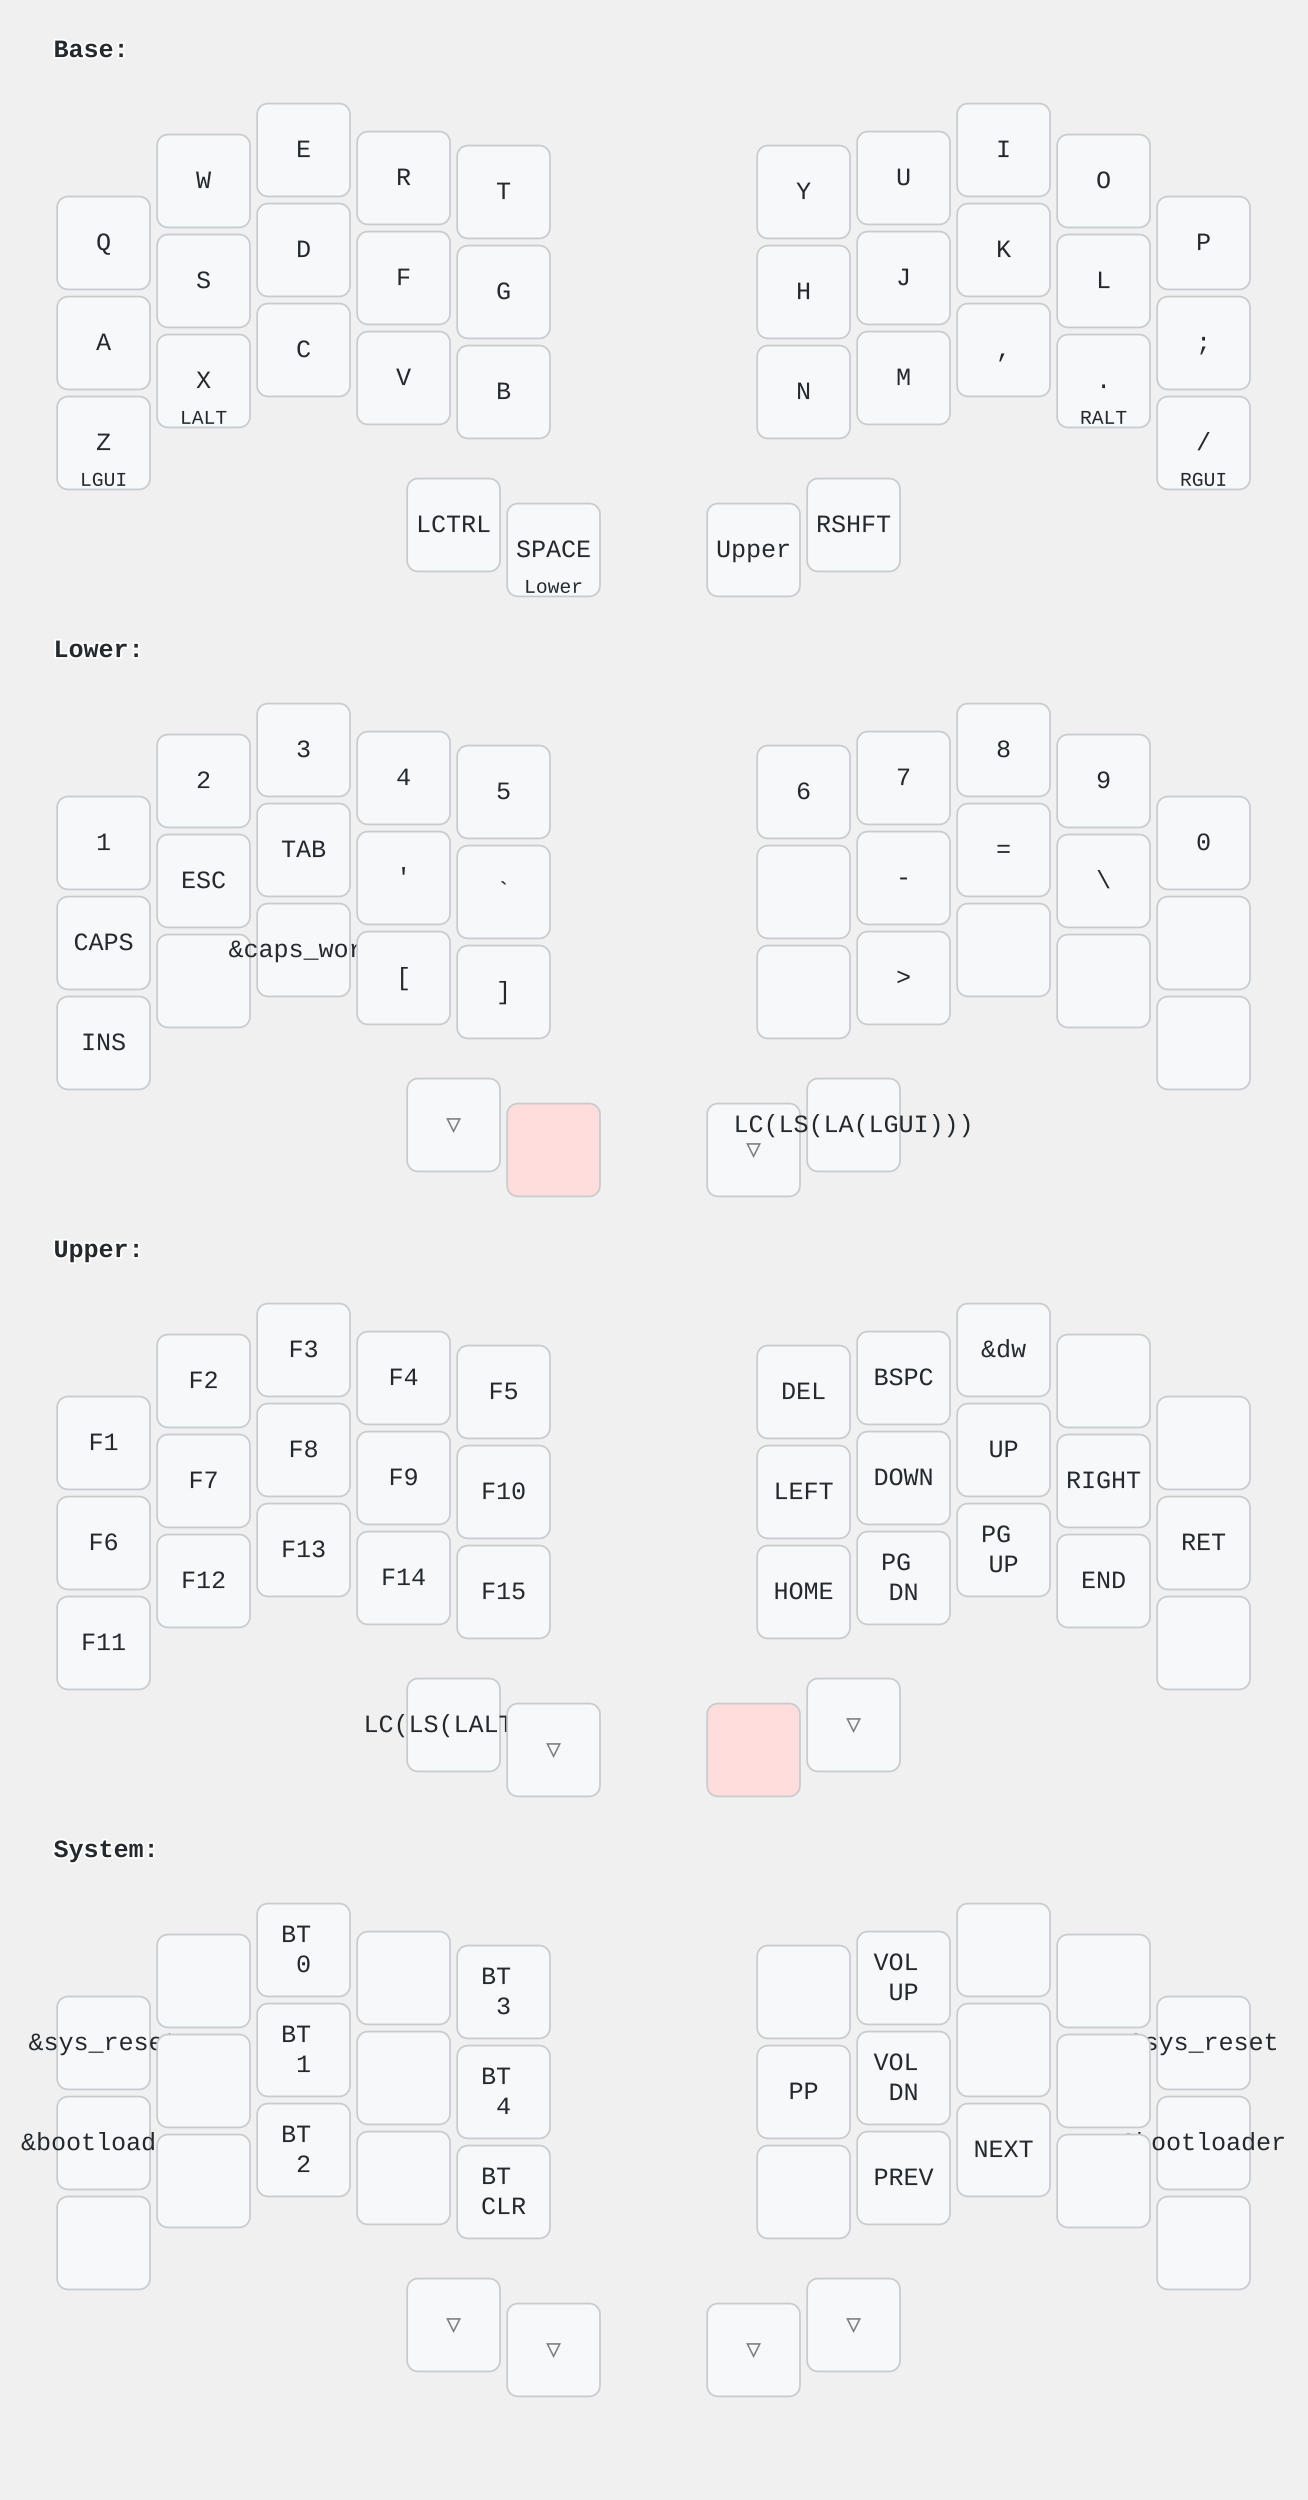
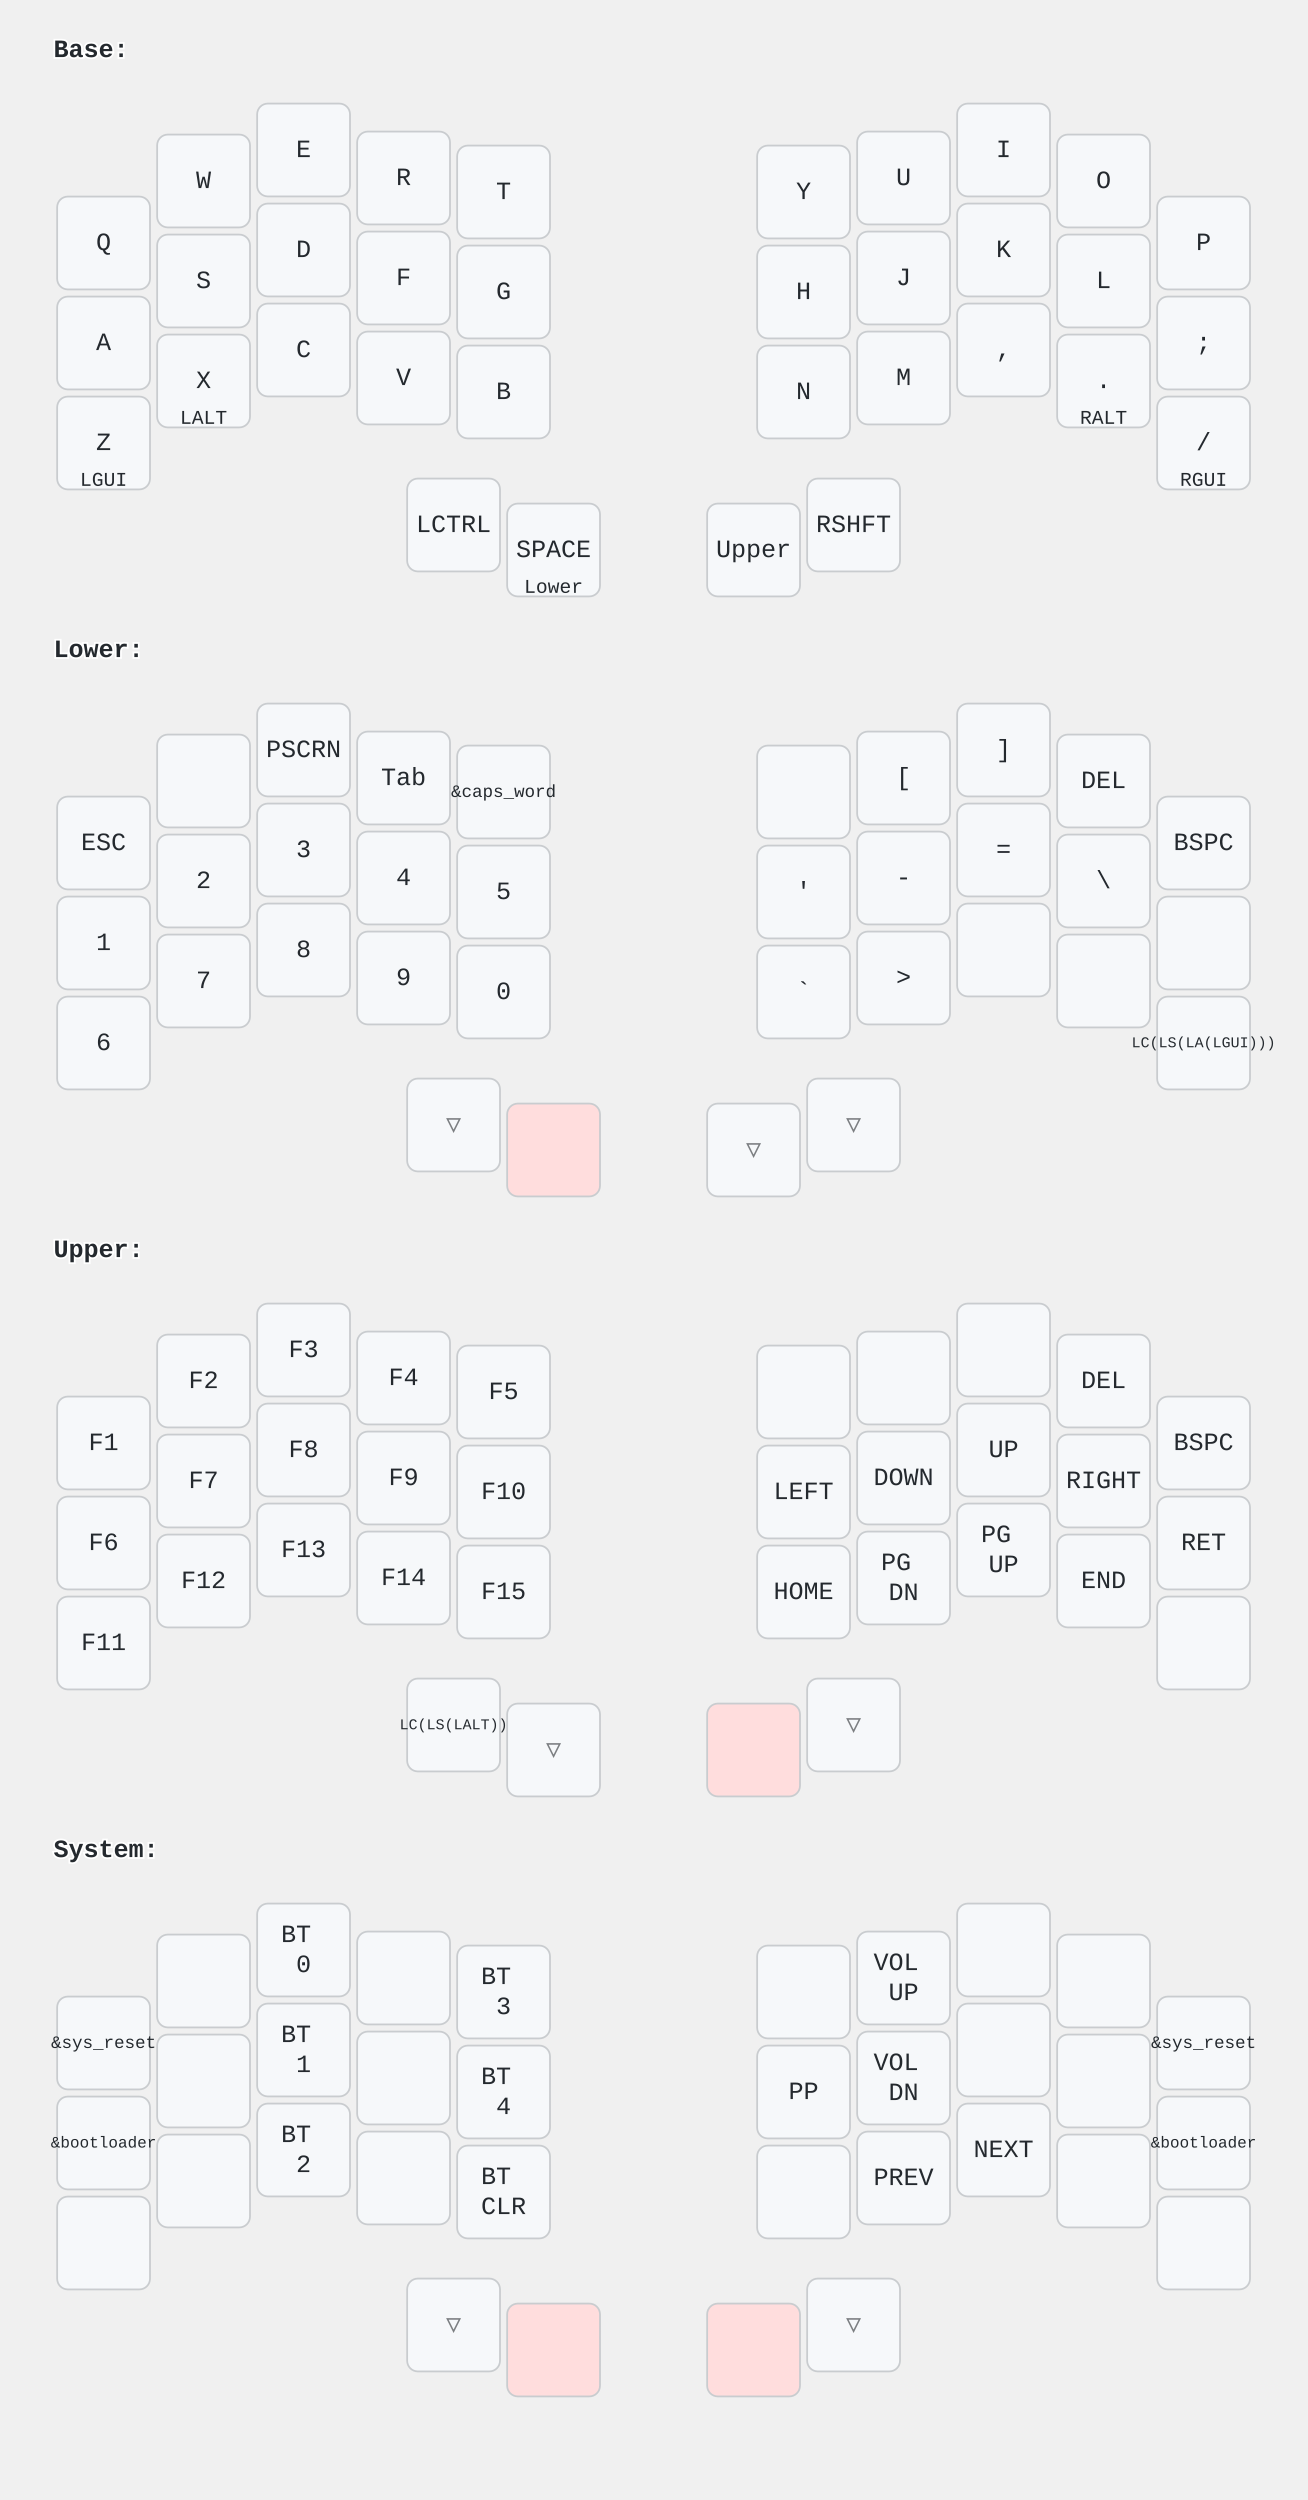
<svg xmlns="http://www.w3.org/2000/svg" width="732.0" height="1400.0" viewBox="0 0 732.0 1400.0" class="keymap">
  <style>/* inherit to force styles through use tags*/
svg path {
    fill: inherit;
}
/* font and background color specifications */
svg.keymap {
    font-family: SFMono-Regular,Consolas,Liberation Mono,Menlo,monospace;
    font-size: 14px;
    font-kerning: normal;
    text-rendering: optimizeLegibility;
    fill: #24292e;
}

/* default key styling */
rect.key {
    fill: #f6f8fa;
    stroke: #c9cccf;
    stroke-width: 1;
}

/* color accent for combo boxes */
rect.combo {
    fill: #cdf;
}

/* color accent for held keys */
rect.held, rect.combo.held {
    fill: #fdd;
}

/* color accent for ghost (optional) keys */
rect.ghost, rect.combo.ghost {
    fill: #ddd;
}

text {
    text-anchor: middle;
    dominant-baseline: middle;
}

/* styling for layer labels */
text.label {
    font-weight: bold;
    text-anchor: start;
    stroke: white;
    stroke-width: 2;
    paint-order: stroke;
}

/* styling for combo tap, and key hold/shifted label text */
text.combo, text.hold, text.shifted {
    font-size: 11px;
}

text.hold {
    text-anchor: middle;
    dominant-baseline: auto;
}

text.shifted {
    text-anchor: middle;
    dominant-baseline: hanging;
}

/* styling for hold/shifted label text in combo box */
text.combo.hold, text.combo.shifted {
    font-size: 8px;
}

/* lighter symbol for transparent keys */
text.trans {
    fill: #7b7e81;
}

/* styling for combo dendrons */
path.combo {
    stroke-width: 1;
    stroke: gray;
    fill: none;
}

/* Start Tabler Icons Cleanup */
/* cannot use height/width with glyphs */
.icon-tabler &gt; path {
    fill: inherit;
    stroke: inherit;
}
/* hide tabler's default box */
.icon-tabler &gt; path[stroke="none"][fill="none"] {
    visibility: collapse;
}
/* End Tabler Icons Cleanup */
</style>
  <g class="layer-Base">
    <text x="30.0" y="28.0" class="label">Base:</text>
    <rect rx="6.0" ry="6.0" x="32.0" y="110.08" width="52.0" height="52.0" class="key" />
    <text x="58.0" y="136.08" class="tap">Q</text>
    <rect rx="6.0" ry="6.0" x="88.0" y="75.36" width="52.0" height="52.0" class="key" />
    <text x="114.0" y="101.36" class="tap">W</text>
    <rect rx="6.0" ry="6.0" x="144.0" y="58.0" width="52.0" height="52.0" class="key" />
    <text x="170.0" y="84.0" class="tap">E</text>
    <rect rx="6.0" ry="6.0" x="200.0" y="73.68" width="52.0" height="52.0" class="key" />
    <text x="226.0" y="99.68" class="tap">R</text>
    <rect rx="6.0" ry="6.0" x="256.0" y="81.52" width="52.0" height="52.0" class="key" />
    <text x="282.0" y="107.52" class="tap">T</text>
    <rect rx="6.0" ry="6.0" x="424.0" y="81.52" width="52.0" height="52.0" class="key" />
    <text x="450.0" y="107.52" class="tap">Y</text>
    <rect rx="6.0" ry="6.0" x="480.0" y="73.68" width="52.0" height="52.0" class="key" />
    <text x="506.0" y="99.68" class="tap">U</text>
    <rect rx="6.0" ry="6.0" x="536.0" y="58.0" width="52.0" height="52.0" class="key" />
    <text x="562.0" y="84.0" class="tap">I</text>
    <rect rx="6.0" ry="6.0" x="592.0" y="75.36" width="52.0" height="52.0" class="key" />
    <text x="618.0" y="101.36" class="tap">O</text>
    <rect rx="6.0" ry="6.0" x="648.0" y="110.08" width="52.0" height="52.0" class="key" />
    <text x="674.0" y="136.08" class="tap">P</text>
    <rect rx="6.0" ry="6.0" x="32.0" y="166.08" width="52.0" height="52.0" class="key" />
    <text x="58.0" y="192.08" class="tap">A</text>
    <rect rx="6.0" ry="6.0" x="88.0" y="131.36" width="52.0" height="52.0" class="key" />
    <text x="114.0" y="157.36" class="tap">S</text>
    <rect rx="6.0" ry="6.0" x="144.0" y="114.0" width="52.0" height="52.0" class="key" />
    <text x="170.0" y="140.0" class="tap">D</text>
    <rect rx="6.0" ry="6.0" x="200.0" y="129.68" width="52.0" height="52.0" class="key" />
    <text x="226.0" y="155.68" class="tap">F</text>
    <rect rx="6.0" ry="6.0" x="256.0" y="137.52" width="52.0" height="52.0" class="key" />
    <text x="282.0" y="163.52" class="tap">G</text>
    <rect rx="6.0" ry="6.0" x="424.0" y="137.52" width="52.0" height="52.0" class="key" />
    <text x="450.0" y="163.52" class="tap">H</text>
    <rect rx="6.0" ry="6.0" x="480.0" y="129.68" width="52.0" height="52.0" class="key" />
    <text x="506.0" y="155.68" class="tap">J</text>
    <rect rx="6.0" ry="6.0" x="536.0" y="114.0" width="52.0" height="52.0" class="key" />
    <text x="562.0" y="140.0" class="tap">K</text>
    <rect rx="6.0" ry="6.0" x="592.0" y="131.36" width="52.0" height="52.0" class="key" />
    <text x="618.0" y="157.36" class="tap">L</text>
    <rect rx="6.0" ry="6.0" x="648.0" y="166.08" width="52.0" height="52.0" class="key" />
    <text x="674.0" y="192.08" class="tap">;</text>
    <rect rx="6.0" ry="6.0" x="32.0" y="222.08" width="52.0" height="52.0" class="key" />
    <text x="58.0" y="248.08" class="tap">Z</text>
    <text x="58.0" y="272.08" class="hold">LGUI</text>
    <rect rx="6.0" ry="6.0" x="88.0" y="187.36" width="52.0" height="52.0" class="key" />
    <text x="114.0" y="213.36" class="tap">X</text>
    <text x="114.0" y="237.36" class="hold">LALT</text>
    <rect rx="6.0" ry="6.0" x="144.0" y="170.0" width="52.0" height="52.0" class="key" />
    <text x="170.0" y="196.0" class="tap">C</text>
    <rect rx="6.0" ry="6.0" x="200.0" y="185.68" width="52.0" height="52.0" class="key" />
    <text x="226.0" y="211.68" class="tap">V</text>
    <rect rx="6.0" ry="6.0" x="256.0" y="193.52" width="52.0" height="52.0" class="key" />
    <text x="282.0" y="219.52" class="tap">B</text>
    <rect rx="6.0" ry="6.0" x="424.0" y="193.52" width="52.0" height="52.0" class="key" />
    <text x="450.0" y="219.52" class="tap">N</text>
    <rect rx="6.0" ry="6.0" x="480.0" y="185.68" width="52.0" height="52.0" class="key" />
    <text x="506.0" y="211.68" class="tap">M</text>
    <rect rx="6.0" ry="6.0" x="536.0" y="170.0" width="52.0" height="52.0" class="key" />
    <text x="562.0" y="196.0" class="tap">,</text>
    <rect rx="6.0" ry="6.0" x="592.0" y="187.36" width="52.0" height="52.0" class="key" />
    <text x="618.0" y="213.36" class="tap">.</text>
    <text x="618.0" y="237.36" class="hold">RALT</text>
    <rect rx="6.0" ry="6.0" x="648.0" y="222.08" width="52.0" height="52.0" class="key" />
    <text x="674.0" y="248.08" class="tap">/</text>
    <text x="674.0" y="272.08" class="hold">RGUI</text>
    <rect rx="6.0" ry="6.0" x="228.0" y="268.0" width="52.0" height="52.0" class="key" />
    <text x="254.0" y="294.0" class="tap">LCTRL</text>
    <rect rx="6.0" ry="6.0" x="284.0" y="282.0" width="52.0" height="52.0" class="key" />
    <text x="310.0" y="308.0" class="tap">SPACE</text>
    <text x="310.0" y="332.0" class="hold">Lower</text>
    <rect rx="6.0" ry="6.0" x="396.0" y="282.0" width="52.0" height="52.0" class="key" />
    <text x="422.0" y="308.0" class="tap">Upper</text>
    <rect rx="6.0" ry="6.0" x="452.0" y="268.0" width="52.0" height="52.0" class="key" />
    <text x="478.0" y="294.0" class="tap">RSHFT</text>
  </g>
  <g class="layer-Lower">
    <text x="30.0" y="364.0" class="label">Lower:</text>
    <rect rx="6.0" ry="6.0" x="32.0" y="446.08" width="52.0" height="52.0" class="key" />
-     <text x="58.0" y="472.08" class="tap">1</text>
+     <text x="58.0" y="472.08" class="tap">ESC</text>
    <rect rx="6.0" ry="6.0" x="88.0" y="411.36" width="52.0" height="52.0" class="key" />
-     <text x="114.0" y="437.36" class="tap">2</text>
    <rect rx="6.0" ry="6.0" x="144.0" y="394.0" width="52.0" height="52.0" class="key" />
-     <text x="170.0" y="420.0" class="tap">3</text>
+     <text x="170.0" y="420.0" class="tap">PSCRN</text>
    <rect rx="6.0" ry="6.0" x="200.0" y="409.68" width="52.0" height="52.0" class="key" />
-     <text x="226.0" y="435.68" class="tap">4</text>
+     <text x="226.0" y="435.68" class="tap">Tab</text>
    <rect rx="6.0" ry="6.0" x="256.0" y="417.52" width="52.0" height="52.0" class="key" />
-     <text x="282.0" y="443.52" class="tap">5</text>
+     <text x="282.0" y="443.52" class="tap" style="font-size: 70%">&amp;caps_word</text>
    <rect rx="6.0" ry="6.0" x="424.0" y="417.52" width="52.0" height="52.0" class="key" />
-     <text x="450.0" y="443.52" class="tap">6</text>
    <rect rx="6.0" ry="6.0" x="480.0" y="409.68" width="52.0" height="52.0" class="key" />
-     <text x="506.0" y="435.68" class="tap">7</text>
+     <text x="506.0" y="435.68" class="tap">[</text>
    <rect rx="6.0" ry="6.0" x="536.0" y="394.0" width="52.0" height="52.0" class="key" />
-     <text x="562.0" y="420.0" class="tap">8</text>
+     <text x="562.0" y="420.0" class="tap">]</text>
    <rect rx="6.0" ry="6.0" x="592.0" y="411.36" width="52.0" height="52.0" class="key" />
-     <text x="618.0" y="437.36" class="tap">9</text>
+     <text x="618.0" y="437.36" class="tap">DEL</text>
    <rect rx="6.0" ry="6.0" x="648.0" y="446.08" width="52.0" height="52.0" class="key" />
-     <text x="674.0" y="472.08" class="tap">0</text>
+     <text x="674.0" y="472.08" class="tap">BSPC</text>
    <rect rx="6.0" ry="6.0" x="32.0" y="502.08" width="52.0" height="52.0" class="key" />
-     <text x="58.0" y="528.08" class="tap">CAPS</text>
+     <text x="58.0" y="528.08" class="tap">1</text>
    <rect rx="6.0" ry="6.0" x="88.0" y="467.36" width="52.0" height="52.0" class="key" />
-     <text x="114.0" y="493.36" class="tap">ESC</text>
+     <text x="114.0" y="493.36" class="tap">2</text>
    <rect rx="6.0" ry="6.0" x="144.0" y="450.0" width="52.0" height="52.0" class="key" />
-     <text x="170.0" y="476.0" class="tap">TAB</text>
+     <text x="170.0" y="476.0" class="tap">3</text>
    <rect rx="6.0" ry="6.0" x="200.0" y="465.68" width="52.0" height="52.0" class="key" />
-     <text x="226.0" y="491.68" class="tap">'</text>
+     <text x="226.0" y="491.68" class="tap">4</text>
    <rect rx="6.0" ry="6.0" x="256.0" y="473.52" width="52.0" height="52.0" class="key" />
-     <text x="282.0" y="499.52" class="tap">`</text>
+     <text x="282.0" y="499.52" class="tap">5</text>
    <rect rx="6.0" ry="6.0" x="424.0" y="473.52" width="52.0" height="52.0" class="key" />
+     <text x="450.0" y="499.52" class="tap">'</text>
    <rect rx="6.0" ry="6.0" x="480.0" y="465.68" width="52.0" height="52.0" class="key" />
    <text x="506.0" y="491.68" class="tap">-</text>
    <rect rx="6.0" ry="6.0" x="536.0" y="450.0" width="52.0" height="52.0" class="key" />
    <text x="562.0" y="476.0" class="tap">=</text>
    <rect rx="6.0" ry="6.0" x="592.0" y="467.36" width="52.0" height="52.0" class="key" />
    <text x="618.0" y="493.36" class="tap">\</text>
    <rect rx="6.0" ry="6.0" x="648.0" y="502.08" width="52.0" height="52.0" class="key" />
    <rect rx="6.0" ry="6.0" x="32.0" y="558.08" width="52.0" height="52.0" class="key" />
-     <text x="58.0" y="584.08" class="tap">INS</text>
+     <text x="58.0" y="584.08" class="tap">6</text>
    <rect rx="6.0" ry="6.0" x="88.0" y="523.36" width="52.0" height="52.0" class="key" />
+     <text x="114.0" y="549.36" class="tap">7</text>
    <rect rx="6.0" ry="6.0" x="144.0" y="506.0" width="52.0" height="52.0" class="key" />
-     <text x="170.0" y="532.0" class="tap">&amp;caps_word</text>
+     <text x="170.0" y="532.0" class="tap">8</text>
    <rect rx="6.0" ry="6.0" x="200.0" y="521.68" width="52.0" height="52.0" class="key" />
-     <text x="226.0" y="547.68" class="tap">[</text>
+     <text x="226.0" y="547.68" class="tap">9</text>
    <rect rx="6.0" ry="6.0" x="256.0" y="529.52" width="52.0" height="52.0" class="key" />
-     <text x="282.0" y="555.52" class="tap">]</text>
+     <text x="282.0" y="555.52" class="tap">0</text>
    <rect rx="6.0" ry="6.0" x="424.0" y="529.52" width="52.0" height="52.0" class="key" />
+     <text x="450.0" y="555.52" class="tap">`</text>
    <rect rx="6.0" ry="6.0" x="480.0" y="521.68" width="52.0" height="52.0" class="key" />
    <text x="506.0" y="547.68" class="tap">&gt;</text>
    <rect rx="6.0" ry="6.0" x="536.0" y="506.0" width="52.0" height="52.0" class="key" />
    <rect rx="6.0" ry="6.0" x="592.0" y="523.36" width="52.0" height="52.0" class="key" />
    <rect rx="6.0" ry="6.0" x="648.0" y="558.08" width="52.0" height="52.0" class="key" />
+     <text x="674.0" y="584.08" class="tap" style="font-size: 60%">LC(LS(LA(LGUI)))</text>
    <rect rx="6.0" ry="6.0" x="228.0" y="604.0" width="52.0" height="52.0" class="trans key" />
    <text x="254.0" y="630.0" class="trans tap">▽</text>
    <rect rx="6.0" ry="6.0" x="284.0" y="618.0" width="52.0" height="52.0" class="held key" />
    <rect rx="6.0" ry="6.0" x="396.0" y="618.0" width="52.0" height="52.0" class="trans key" />
    <text x="422.0" y="644.0" class="trans tap">▽</text>
-     <rect rx="6.0" ry="6.0" x="452.0" y="604.0" width="52.0" height="52.0" class="key" />
-     <text x="478.0" y="630.0" class="tap">LC(LS(LA(LGUI)))</text>
+     <rect rx="6.0" ry="6.0" x="452.0" y="604.0" width="52.0" height="52.0" class="trans key" />
+     <text x="478.0" y="630.0" class="trans tap">▽</text>
  </g>
  <g class="layer-Upper">
    <text x="30.0" y="700.0" class="label">Upper:</text>
    <rect rx="6.0" ry="6.0" x="32.0" y="782.08" width="52.0" height="52.0" class="key" />
    <text x="58.0" y="808.08" class="tap">F1</text>
    <rect rx="6.0" ry="6.0" x="88.0" y="747.36" width="52.0" height="52.0" class="key" />
    <text x="114.0" y="773.36" class="tap">F2</text>
    <rect rx="6.0" ry="6.0" x="144.0" y="730.0" width="52.0" height="52.0" class="key" />
    <text x="170.0" y="756.0" class="tap">F3</text>
    <rect rx="6.0" ry="6.0" x="200.0" y="745.68" width="52.0" height="52.0" class="key" />
    <text x="226.0" y="771.68" class="tap">F4</text>
    <rect rx="6.0" ry="6.0" x="256.0" y="753.52" width="52.0" height="52.0" class="key" />
    <text x="282.0" y="779.52" class="tap">F5</text>
    <rect rx="6.0" ry="6.0" x="424.0" y="753.52" width="52.0" height="52.0" class="key" />
-     <text x="450.0" y="779.52" class="tap">DEL</text>
    <rect rx="6.0" ry="6.0" x="480.0" y="745.68" width="52.0" height="52.0" class="key" />
-     <text x="506.0" y="771.68" class="tap">BSPC</text>
    <rect rx="6.0" ry="6.0" x="536.0" y="730.0" width="52.0" height="52.0" class="key" />
-     <text x="562.0" y="756.0" class="tap">&amp;dw</text>
    <rect rx="6.0" ry="6.0" x="592.0" y="747.36" width="52.0" height="52.0" class="key" />
+     <text x="618.0" y="773.36" class="tap">DEL</text>
    <rect rx="6.0" ry="6.0" x="648.0" y="782.08" width="52.0" height="52.0" class="key" />
+     <text x="674.0" y="808.08" class="tap">BSPC</text>
    <rect rx="6.0" ry="6.0" x="32.0" y="838.08" width="52.0" height="52.0" class="key" />
    <text x="58.0" y="864.08" class="tap">F6</text>
    <rect rx="6.0" ry="6.0" x="88.0" y="803.36" width="52.0" height="52.0" class="key" />
    <text x="114.0" y="829.36" class="tap">F7</text>
    <rect rx="6.0" ry="6.0" x="144.0" y="786.0" width="52.0" height="52.0" class="key" />
    <text x="170.0" y="812.0" class="tap">F8</text>
    <rect rx="6.0" ry="6.0" x="200.0" y="801.68" width="52.0" height="52.0" class="key" />
    <text x="226.0" y="827.68" class="tap">F9</text>
    <rect rx="6.0" ry="6.0" x="256.0" y="809.52" width="52.0" height="52.0" class="key" />
    <text x="282.0" y="835.52" class="tap">F10</text>
    <rect rx="6.0" ry="6.0" x="424.0" y="809.52" width="52.0" height="52.0" class="key" />
    <text x="450.0" y="835.52" class="tap">LEFT</text>
    <rect rx="6.0" ry="6.0" x="480.0" y="801.68" width="52.0" height="52.0" class="key" />
    <text x="506.0" y="827.68" class="tap">DOWN</text>
    <rect rx="6.0" ry="6.0" x="536.0" y="786.0" width="52.0" height="52.0" class="key" />
    <text x="562.0" y="812.0" class="tap">UP</text>
    <rect rx="6.0" ry="6.0" x="592.0" y="803.36" width="52.0" height="52.0" class="key" />
    <text x="618.0" y="829.36" class="tap">RIGHT</text>
    <rect rx="6.0" ry="6.0" x="648.0" y="838.08" width="52.0" height="52.0" class="key" />
    <text x="674.0" y="864.08" class="tap">RET</text>
    <rect rx="6.0" ry="6.0" x="32.0" y="894.08" width="52.0" height="52.0" class="key" />
    <text x="58.0" y="920.08" class="tap">F11</text>
    <rect rx="6.0" ry="6.0" x="88.0" y="859.36" width="52.0" height="52.0" class="key" />
    <text x="114.0" y="885.36" class="tap">F12</text>
    <rect rx="6.0" ry="6.0" x="144.0" y="842.0" width="52.0" height="52.0" class="key" />
    <text x="170.0" y="868.0" class="tap">F13</text>
    <rect rx="6.0" ry="6.0" x="200.0" y="857.68" width="52.0" height="52.0" class="key" />
    <text x="226.0" y="883.68" class="tap">F14</text>
    <rect rx="6.0" ry="6.0" x="256.0" y="865.52" width="52.0" height="52.0" class="key" />
    <text x="282.0" y="891.52" class="tap">F15</text>
    <rect rx="6.0" ry="6.0" x="424.0" y="865.52" width="52.0" height="52.0" class="key" />
    <text x="450.0" y="891.52" class="tap">HOME</text>
    <rect rx="6.0" ry="6.0" x="480.0" y="857.68" width="52.0" height="52.0" class="key" />
    <text x="506.0" y="883.68" class="tap">
      <tspan x="506.0" dy="-0.6em">PG</tspan>
      <tspan x="506.0" dy="1.2em">DN</tspan>
    </text>
    <rect rx="6.0" ry="6.0" x="536.0" y="842.0" width="52.0" height="52.0" class="key" />
    <text x="562.0" y="868.0" class="tap">
      <tspan x="562.0" dy="-0.6em">PG</tspan>
      <tspan x="562.0" dy="1.2em">UP</tspan>
    </text>
    <rect rx="6.0" ry="6.0" x="592.0" y="859.36" width="52.0" height="52.0" class="key" />
    <text x="618.0" y="885.36" class="tap">END</text>
    <rect rx="6.0" ry="6.0" x="648.0" y="894.08" width="52.0" height="52.0" class="key" />
    <rect rx="6.0" ry="6.0" x="228.0" y="940.0" width="52.0" height="52.0" class="key" />
-     <text x="254.0" y="966.0" class="tap">LC(LS(LALT))</text>
+     <text x="254.0" y="966.0" class="tap" style="font-size: 60%">LC(LS(LALT))</text>
    <rect rx="6.0" ry="6.0" x="284.0" y="954.0" width="52.0" height="52.0" class="trans key" />
    <text x="310.0" y="980.0" class="trans tap">▽</text>
    <rect rx="6.0" ry="6.0" x="396.0" y="954.0" width="52.0" height="52.0" class="held key" />
    <rect rx="6.0" ry="6.0" x="452.0" y="940.0" width="52.0" height="52.0" class="trans key" />
    <text x="478.0" y="966.0" class="trans tap">▽</text>
  </g>
  <g class="layer-System">
    <text x="30.0" y="1036.0" class="label">System:</text>
    <rect rx="6.0" ry="6.0" x="32.0" y="1118.08" width="52.0" height="52.0" class="key" />
-     <text x="58.0" y="1144.08" class="tap">&amp;sys_reset</text>
+     <text x="58.0" y="1144.08" class="tap" style="font-size: 70%">&amp;sys_reset</text>
    <rect rx="6.0" ry="6.0" x="88.0" y="1083.36" width="52.0" height="52.0" class="key" />
    <rect rx="6.0" ry="6.0" x="144.0" y="1066.0" width="52.0" height="52.0" class="key" />
    <text x="170.0" y="1092.0" class="tap">
      <tspan x="170.0" dy="-0.6em">BT</tspan>
      <tspan x="170.0" dy="1.2em">0</tspan>
    </text>
    <rect rx="6.0" ry="6.0" x="200.0" y="1081.68" width="52.0" height="52.0" class="key" />
    <rect rx="6.0" ry="6.0" x="256.0" y="1089.52" width="52.0" height="52.0" class="key" />
    <text x="282.0" y="1115.52" class="tap">
      <tspan x="282.0" dy="-0.6em">BT</tspan>
      <tspan x="282.0" dy="1.2em">3</tspan>
    </text>
    <rect rx="6.0" ry="6.0" x="424.0" y="1089.52" width="52.0" height="52.0" class="key" />
    <rect rx="6.0" ry="6.0" x="480.0" y="1081.68" width="52.0" height="52.0" class="key" />
    <text x="506.0" y="1107.68" class="tap">
      <tspan x="506.0" dy="-0.6em">VOL</tspan>
      <tspan x="506.0" dy="1.2em">UP</tspan>
    </text>
    <rect rx="6.0" ry="6.0" x="536.0" y="1066.0" width="52.0" height="52.0" class="key" />
    <rect rx="6.0" ry="6.0" x="592.0" y="1083.36" width="52.0" height="52.0" class="key" />
    <rect rx="6.0" ry="6.0" x="648.0" y="1118.08" width="52.0" height="52.0" class="key" />
-     <text x="674.0" y="1144.08" class="tap">&amp;sys_reset</text>
+     <text x="674.0" y="1144.08" class="tap" style="font-size: 70%">&amp;sys_reset</text>
    <rect rx="6.0" ry="6.0" x="32.0" y="1174.08" width="52.0" height="52.0" class="key" />
-     <text x="58.0" y="1200.08" class="tap">&amp;bootloader</text>
+     <text x="58.0" y="1200.08" class="tap" style="font-size: 64%">&amp;bootloader</text>
    <rect rx="6.0" ry="6.0" x="88.0" y="1139.36" width="52.0" height="52.0" class="key" />
    <rect rx="6.0" ry="6.0" x="144.0" y="1122.0" width="52.0" height="52.0" class="key" />
    <text x="170.0" y="1148.0" class="tap">
      <tspan x="170.0" dy="-0.6em">BT</tspan>
      <tspan x="170.0" dy="1.2em">1</tspan>
    </text>
    <rect rx="6.0" ry="6.0" x="200.0" y="1137.68" width="52.0" height="52.0" class="key" />
    <rect rx="6.0" ry="6.0" x="256.0" y="1145.52" width="52.0" height="52.0" class="key" />
    <text x="282.0" y="1171.52" class="tap">
      <tspan x="282.0" dy="-0.6em">BT</tspan>
      <tspan x="282.0" dy="1.2em">4</tspan>
    </text>
    <rect rx="6.0" ry="6.0" x="424.0" y="1145.52" width="52.0" height="52.0" class="key" />
    <text x="450.0" y="1171.52" class="tap">PP</text>
    <rect rx="6.0" ry="6.0" x="480.0" y="1137.68" width="52.0" height="52.0" class="key" />
    <text x="506.0" y="1163.68" class="tap">
      <tspan x="506.0" dy="-0.6em">VOL</tspan>
      <tspan x="506.0" dy="1.2em">DN</tspan>
    </text>
    <rect rx="6.0" ry="6.0" x="536.0" y="1122.0" width="52.0" height="52.0" class="key" />
    <rect rx="6.0" ry="6.0" x="592.0" y="1139.36" width="52.0" height="52.0" class="key" />
    <rect rx="6.0" ry="6.0" x="648.0" y="1174.08" width="52.0" height="52.0" class="key" />
-     <text x="674.0" y="1200.08" class="tap">&amp;bootloader</text>
+     <text x="674.0" y="1200.08" class="tap" style="font-size: 64%">&amp;bootloader</text>
    <rect rx="6.0" ry="6.0" x="32.0" y="1230.08" width="52.0" height="52.0" class="key" />
    <rect rx="6.0" ry="6.0" x="88.0" y="1195.36" width="52.0" height="52.0" class="key" />
    <rect rx="6.0" ry="6.0" x="144.0" y="1178.0" width="52.0" height="52.0" class="key" />
    <text x="170.0" y="1204.0" class="tap">
      <tspan x="170.0" dy="-0.6em">BT</tspan>
      <tspan x="170.0" dy="1.2em">2</tspan>
    </text>
    <rect rx="6.0" ry="6.0" x="200.0" y="1193.68" width="52.0" height="52.0" class="key" />
    <rect rx="6.0" ry="6.0" x="256.0" y="1201.52" width="52.0" height="52.0" class="key" />
    <text x="282.0" y="1227.52" class="tap">
      <tspan x="282.0" dy="-0.6em">BT</tspan>
      <tspan x="282.0" dy="1.2em">CLR</tspan>
    </text>
    <rect rx="6.0" ry="6.0" x="424.0" y="1201.52" width="52.0" height="52.0" class="key" />
    <rect rx="6.0" ry="6.0" x="480.0" y="1193.68" width="52.0" height="52.0" class="key" />
    <text x="506.0" y="1219.68" class="tap">PREV</text>
    <rect rx="6.0" ry="6.0" x="536.0" y="1178.0" width="52.0" height="52.0" class="key" />
    <text x="562.0" y="1204.0" class="tap">NEXT</text>
    <rect rx="6.0" ry="6.0" x="592.0" y="1195.36" width="52.0" height="52.0" class="key" />
    <rect rx="6.0" ry="6.0" x="648.0" y="1230.08" width="52.0" height="52.0" class="key" />
    <rect rx="6.0" ry="6.0" x="228.0" y="1276.0" width="52.0" height="52.0" class="trans key" />
    <text x="254.0" y="1302.0" class="trans tap">▽</text>
-     <rect rx="6.0" ry="6.0" x="284.0" y="1290.0" width="52.0" height="52.0" class="trans key" />
-     <text x="310.0" y="1316.0" class="trans tap">▽</text>
-     <rect rx="6.0" ry="6.0" x="396.0" y="1290.0" width="52.0" height="52.0" class="trans key" />
-     <text x="422.0" y="1316.0" class="trans tap">▽</text>
+     <rect rx="6.0" ry="6.0" x="284.0" y="1290.0" width="52.0" height="52.0" class="held key" />
+     <rect rx="6.0" ry="6.0" x="396.0" y="1290.0" width="52.0" height="52.0" class="held key" />
    <rect rx="6.0" ry="6.0" x="452.0" y="1276.0" width="52.0" height="52.0" class="trans key" />
    <text x="478.0" y="1302.0" class="trans tap">▽</text>
  </g>
</svg>
